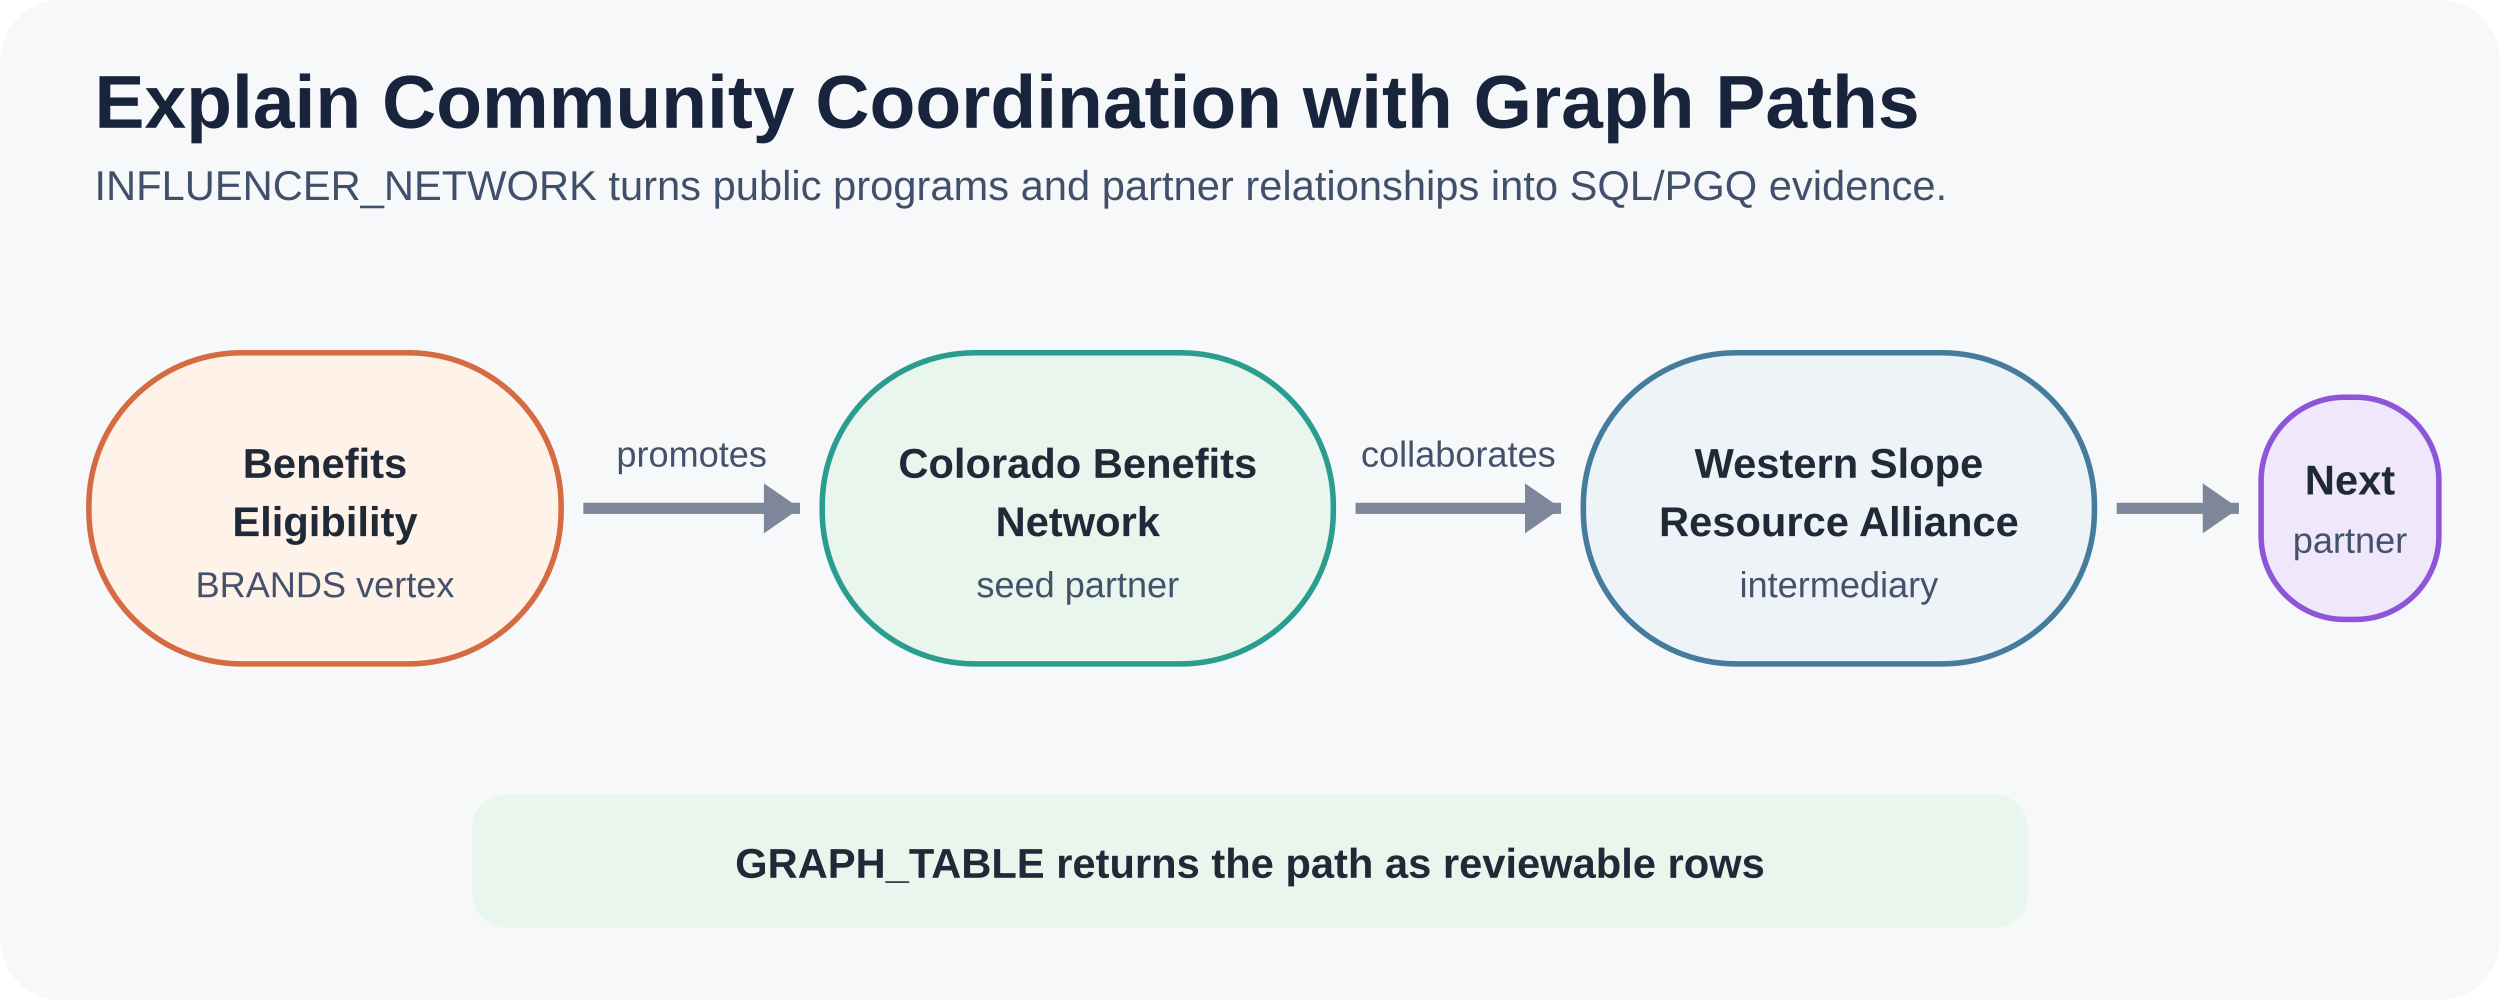
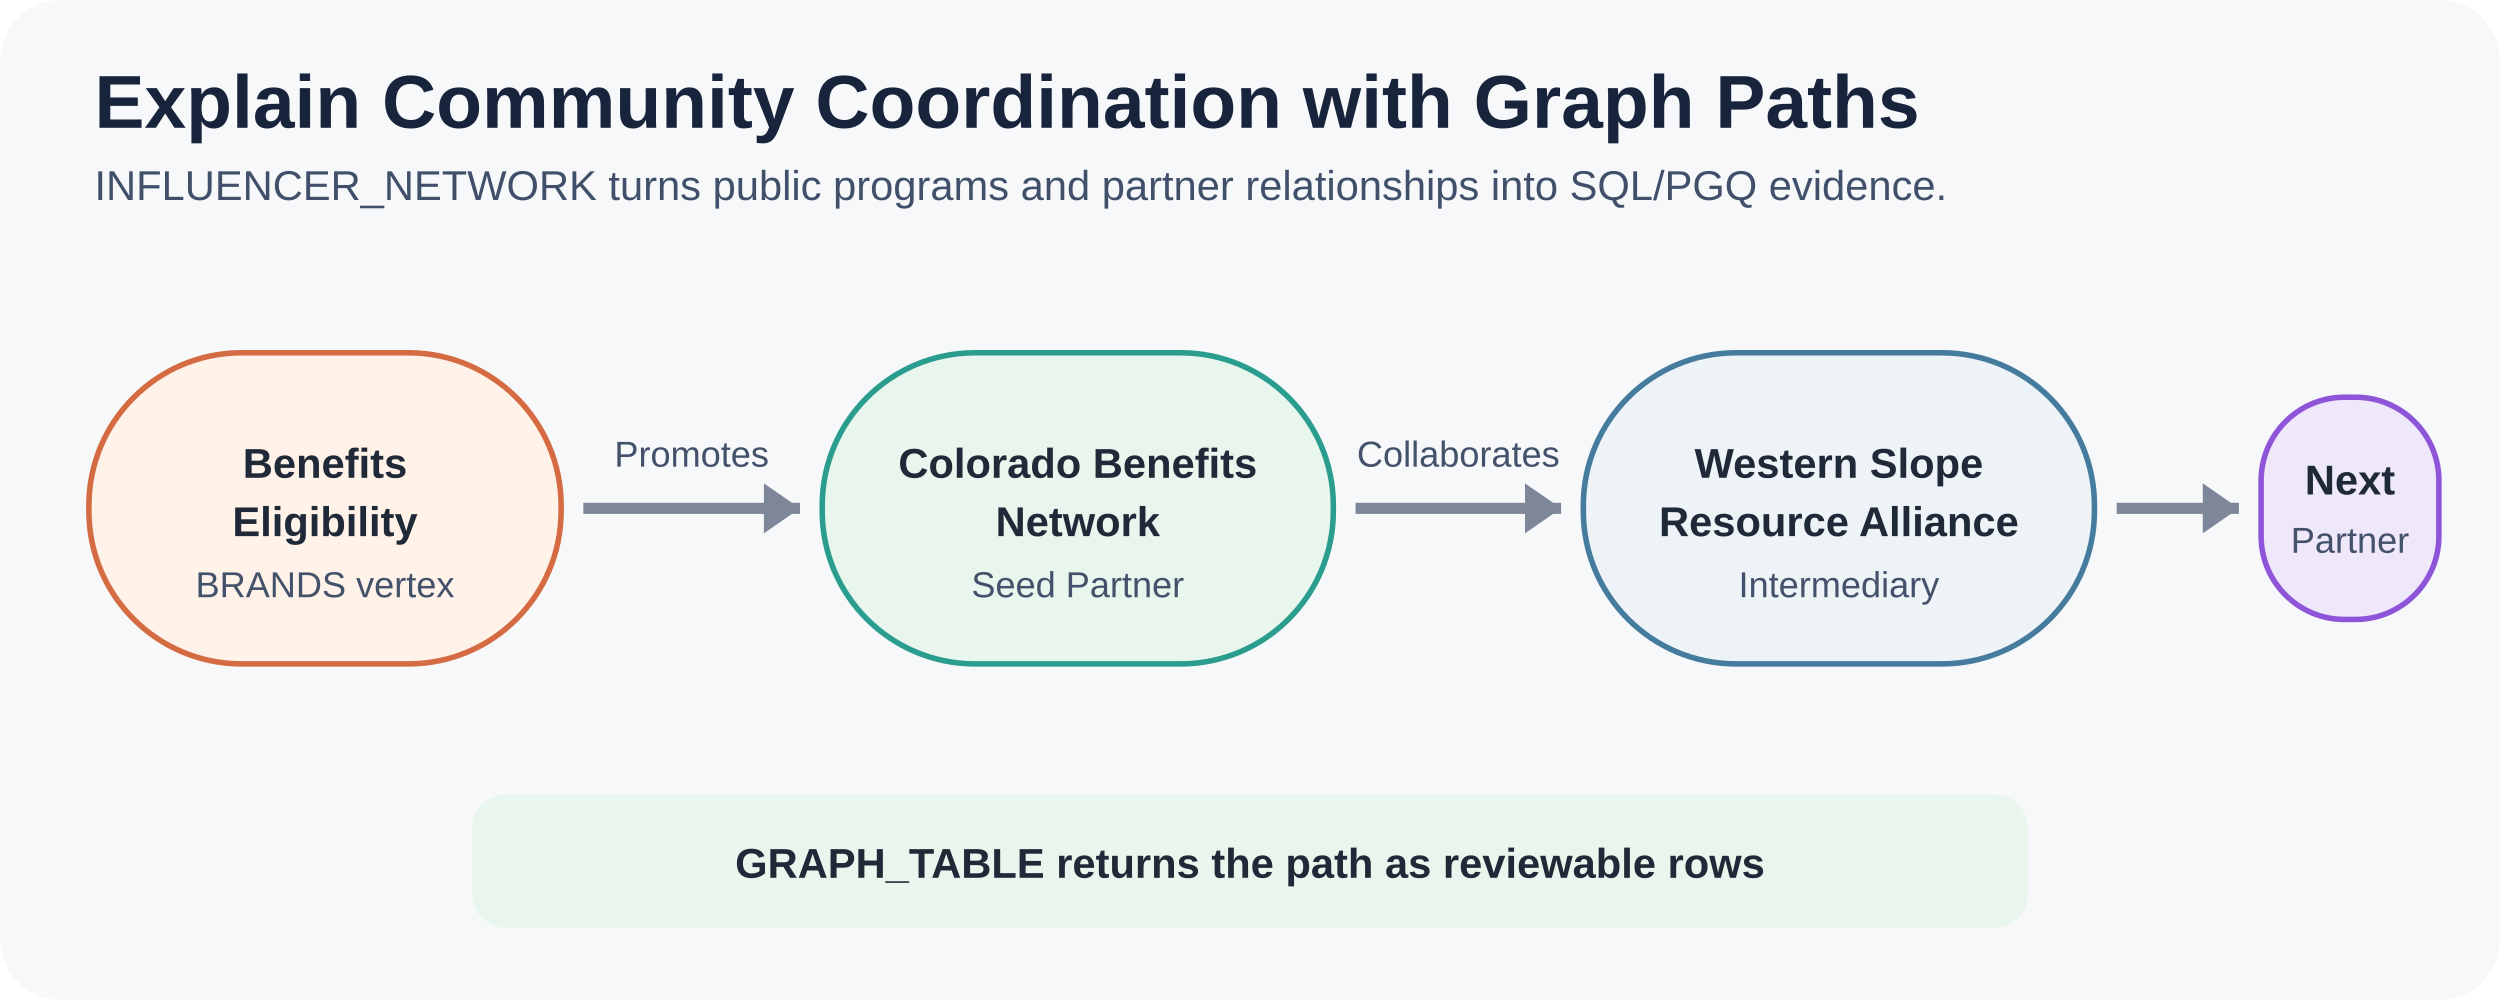
<svg xmlns="http://www.w3.org/2000/svg" width="900" height="360" viewBox="0 0 900 360" role="img" aria-labelledby="t d">
  <rect width="900" height="360" rx="22" fill="#f7f8fa" />
  <style>.h{font:700 27px Arial;fill:#18243b}.s{font:15px Arial;fill:#41506a}.b{font:700 15px Arial;fill:#1f2937}.c{font:13px Arial;fill:#43516a}</style>
  <text x="34" y="46" class="h">Explain Community Coordination with Graph Paths</text>
  <text x="34" y="72" class="s">INFLUENCER_NETWORK turns public programs and partner relationships into SQL/PGQ evidence.</text>
  <g transform="translate(32 127)">
    <rect width="170" height="112" rx="55" fill="#fff2e8" stroke="#d56b42" stroke-width="2" />
    <text x="85" y="45" text-anchor="middle" class="b">Benefits</text>
    <text x="85" y="66" text-anchor="middle" class="b">Eligibility</text>
    <text x="85" y="88" text-anchor="middle" class="c">BRANDS vertex</text>
  </g>
  <path d="M210 183h78" stroke="#7d8799" stroke-width="4" />
-   <text x="249" y="168" text-anchor="middle" class="c">promotes</text>
+   <text x="249" y="168" text-anchor="middle" class="c">Promotes</text>
  <path d="m288 183-13-9v18z" fill="#7d8799" />
  <g transform="translate(296 127)">
    <rect width="184" height="112" rx="55" fill="#e9f6ee" stroke="#2a9d8f" stroke-width="2" />
    <text x="92" y="45" text-anchor="middle" class="b">Colorado Benefits</text>
    <text x="92" y="66" text-anchor="middle" class="b">Network</text>
-     <text x="92" y="88" text-anchor="middle" class="c">seed partner</text>
+     <text x="92" y="88" text-anchor="middle" class="c">Seed Partner</text>
  </g>
  <path d="M488 183h74" stroke="#7d8799" stroke-width="4" />
-   <text x="525" y="168" text-anchor="middle" class="c">collaborates</text>
+   <text x="525" y="168" text-anchor="middle" class="c">Collaborates</text>
  <path d="m562 183-13-9v18z" fill="#7d8799" />
  <g transform="translate(570 127)">
    <rect width="184" height="112" rx="55" fill="#eef3f8" stroke="#457b9d" stroke-width="2" />
    <text x="92" y="45" text-anchor="middle" class="b">Western Slope</text>
    <text x="92" y="66" text-anchor="middle" class="b">Resource Alliance</text>
-     <text x="92" y="88" text-anchor="middle" class="c">intermediary</text>
+     <text x="92" y="88" text-anchor="middle" class="c">Intermediary</text>
  </g>
  <path d="M762 183h44" stroke="#7d8799" stroke-width="4" />
  <path d="m806 183-13-9v18z" fill="#7d8799" />
  <g transform="translate(814 143)">
    <rect width="64" height="80" rx="30" fill="#eee8fa" stroke="#8f55d9" stroke-width="2" />
    <text x="32" y="35" text-anchor="middle" class="b">Next</text>
-     <text x="32" y="56" text-anchor="middle" class="c">partner</text>
+     <text x="32" y="56" text-anchor="middle" class="c">Partner</text>
  </g>
  <rect x="170" y="286" width="560" height="48" rx="12" fill="#e9f6ee" />
  <text x="450" y="316" text-anchor="middle" class="b">GRAPH_TABLE returns the path as reviewable rows</text>
</svg>
